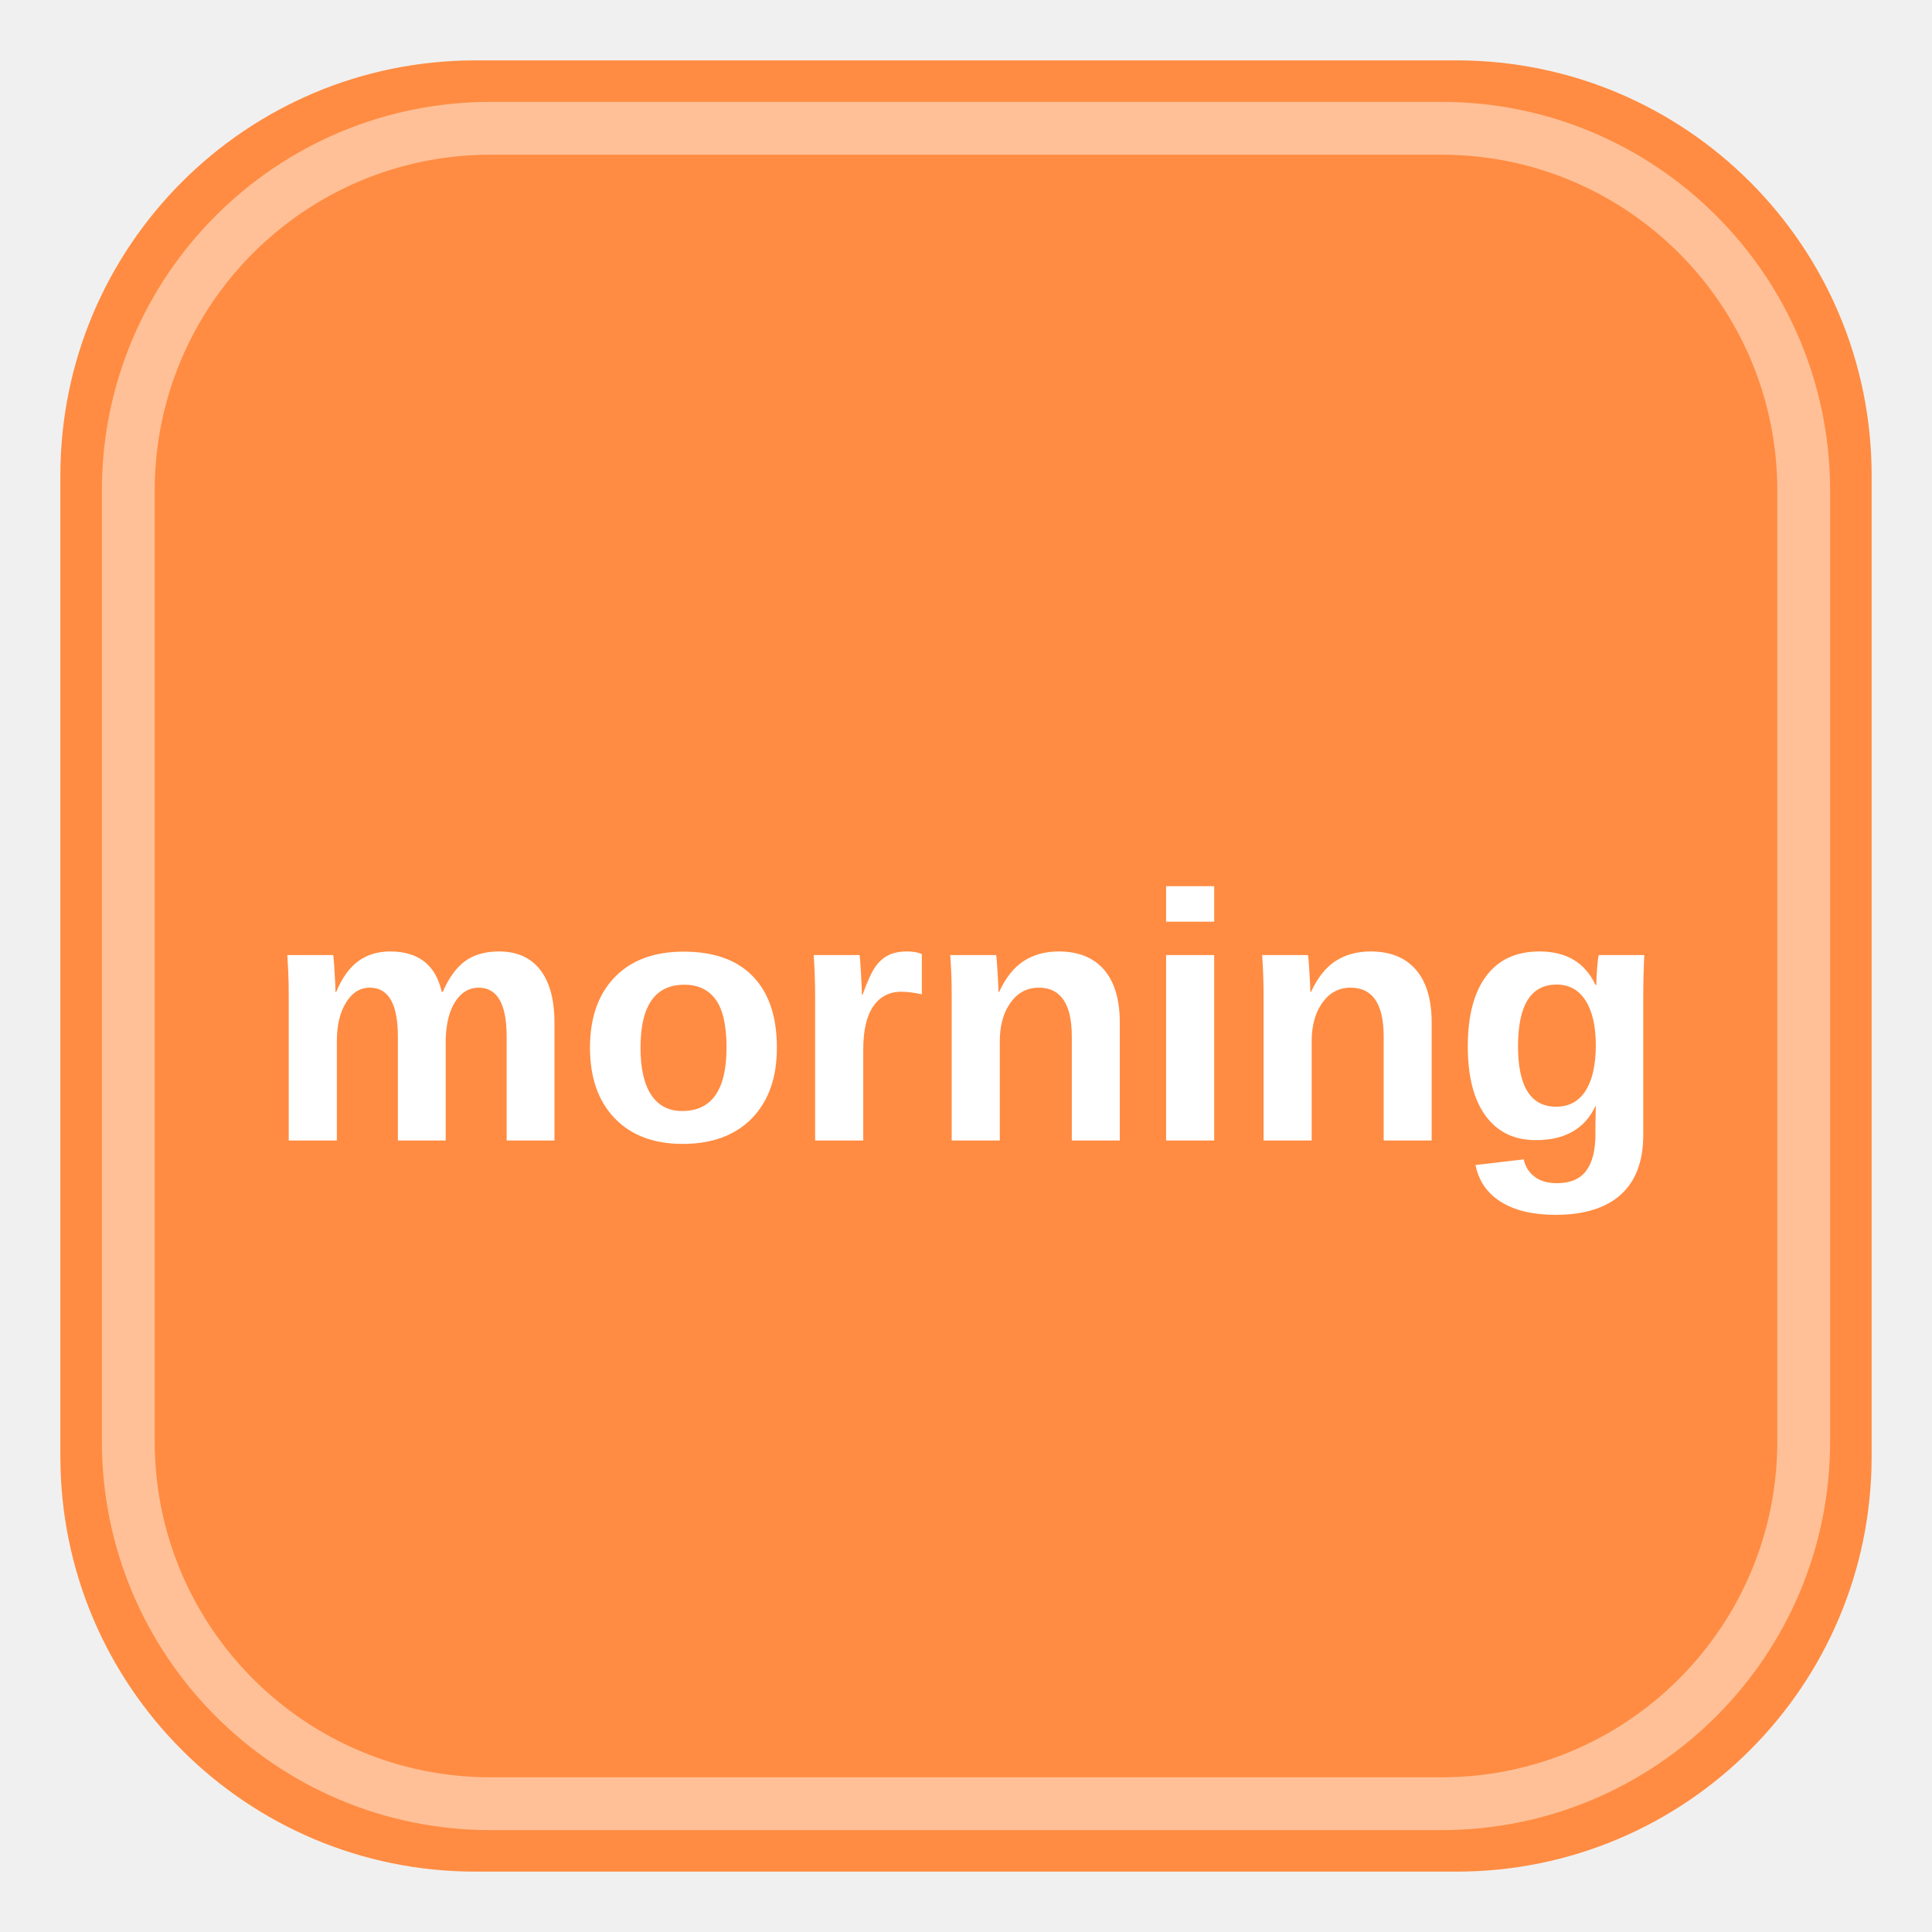
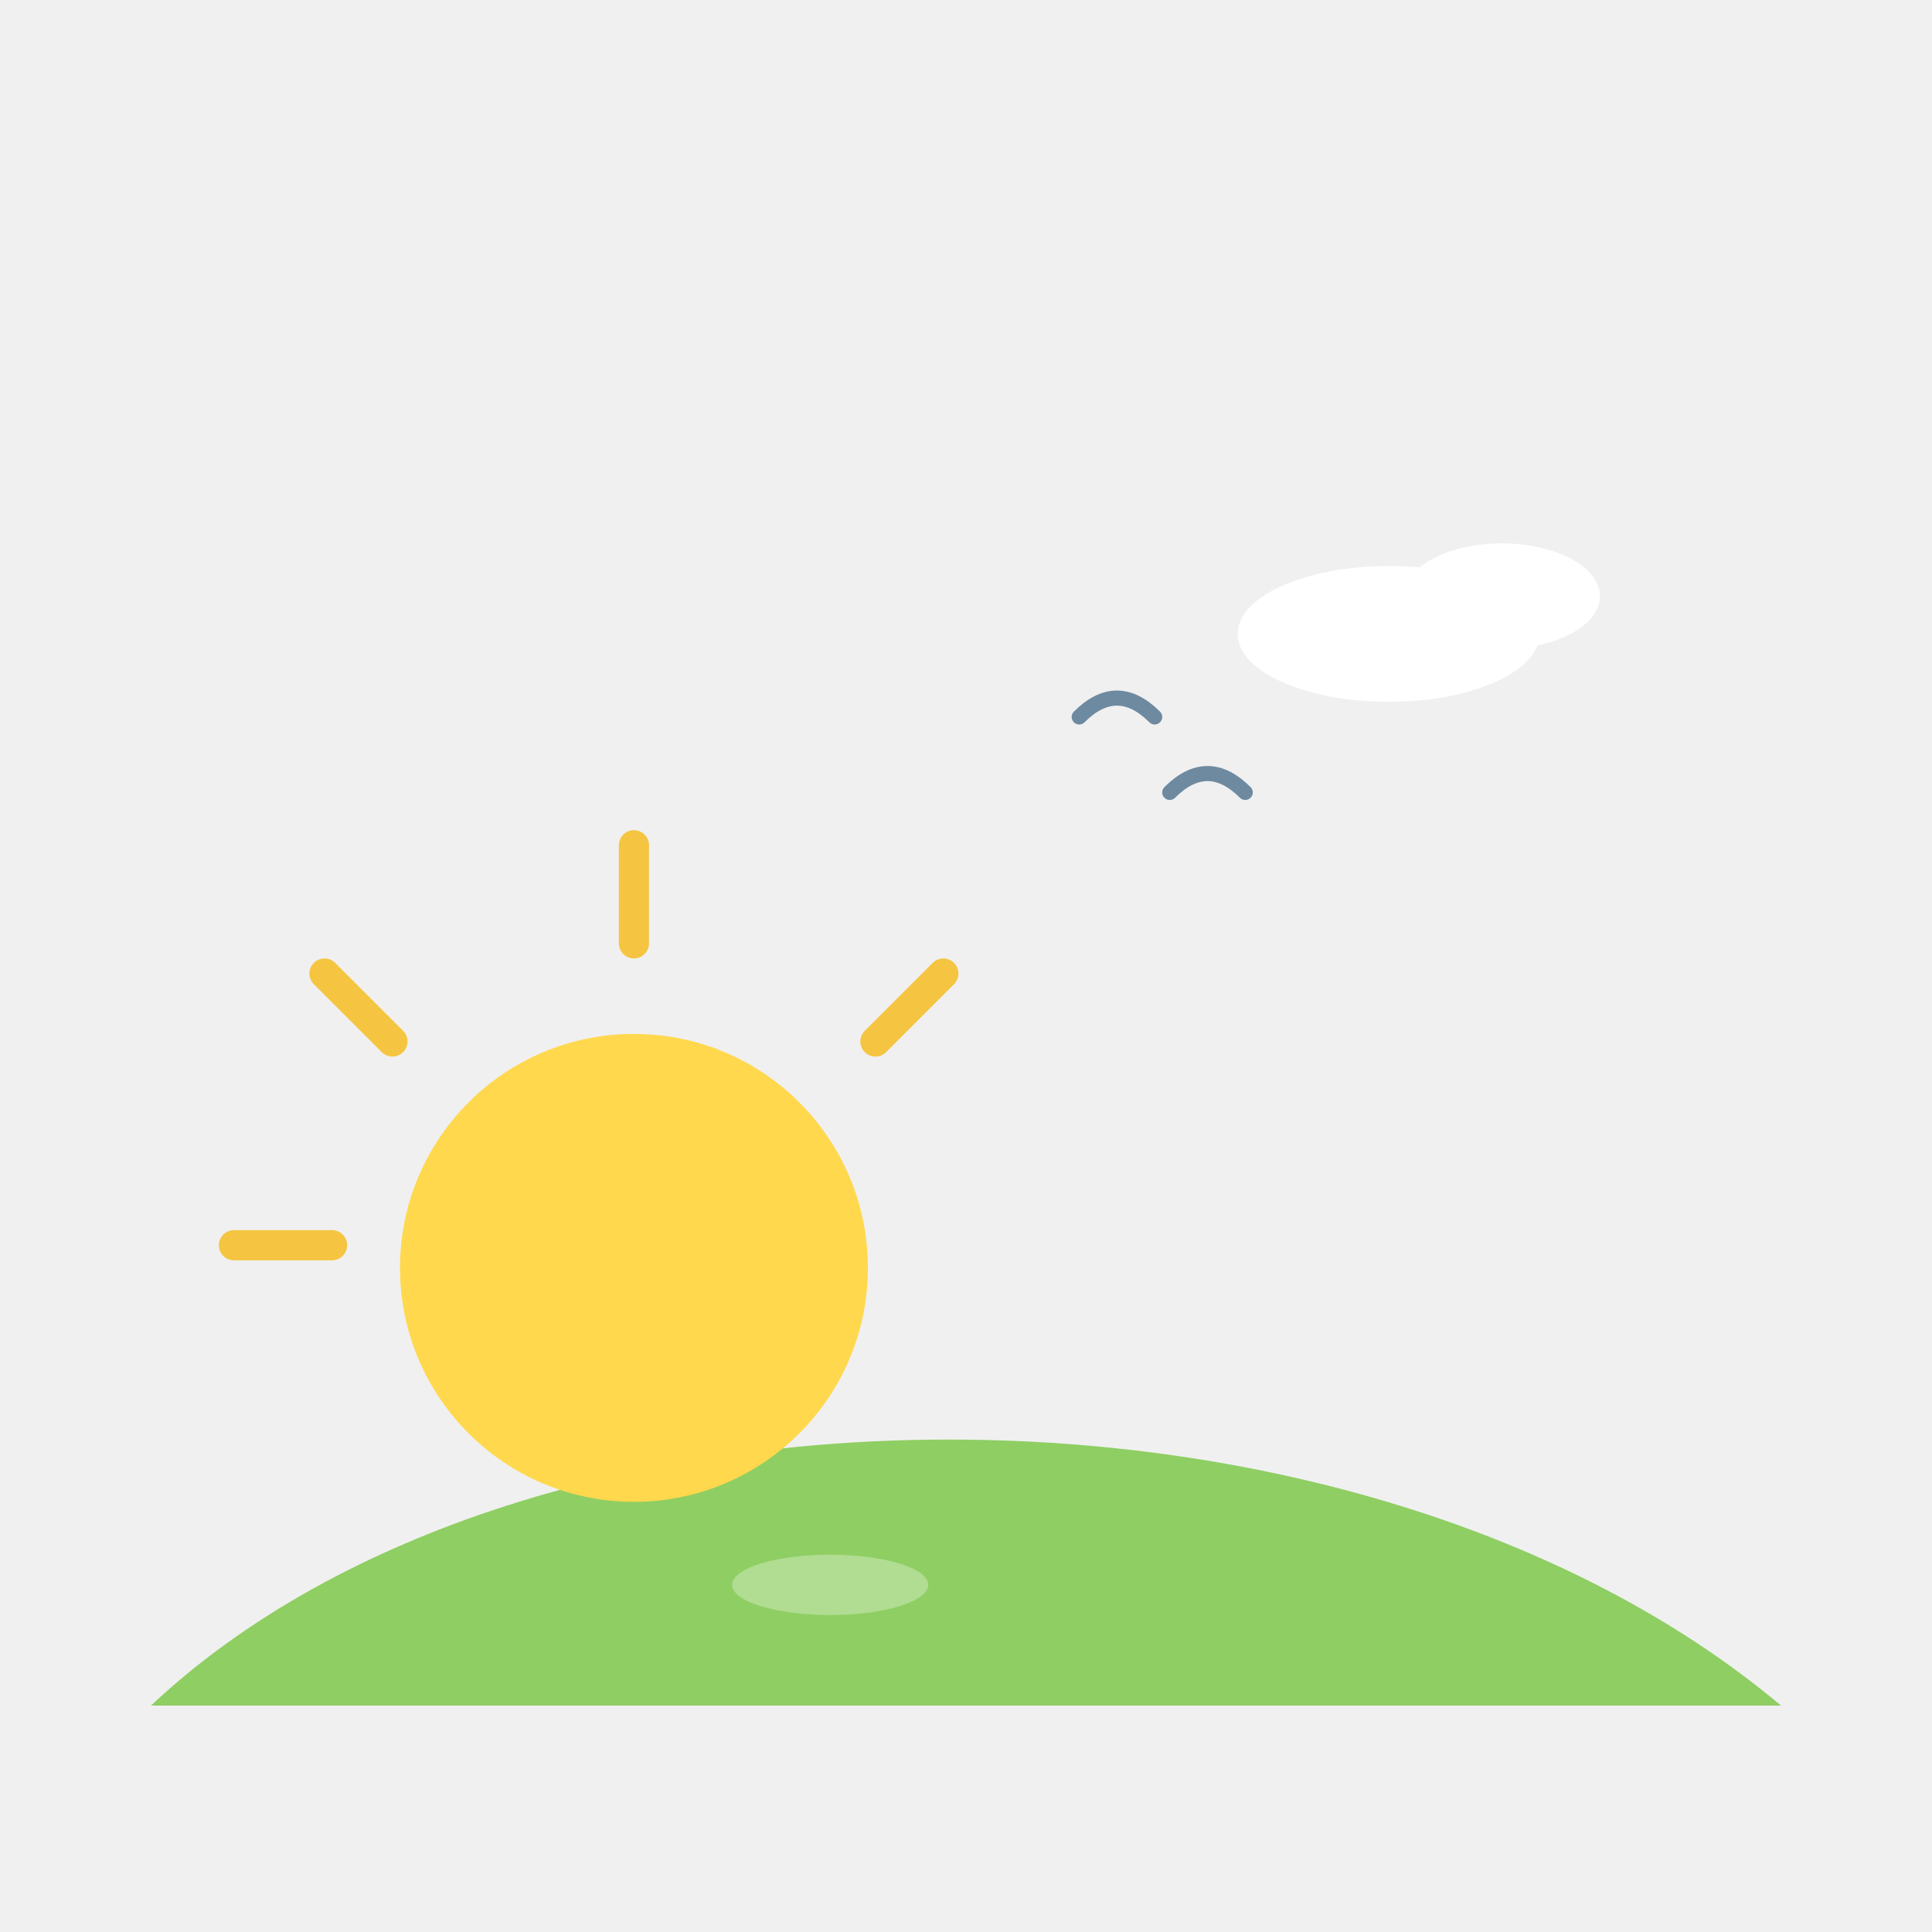
<svg xmlns="http://www.w3.org/2000/svg" width="512" height="512" viewBox="0 0 512 512">
-   <rect x="16" y="16" width="480" height="480" rx="110" fill="#FF8C42" />
-   <rect x="34" y="34" width="444" height="444" rx="96" fill="none" stroke="rgba(255,255,255,0.45)" stroke-width="14" />
-   <text x="256" y="270" font-family="Arial, Helvetica, sans-serif" font-weight="bold" font-size="93" fill="#FFFFFF" text-anchor="middle" dominant-baseline="central">morning</text>
+   <path d="M40 452 C140 358 360 358 472 452 Z" fill="#8FCE63" />
+   <circle cx="168" cy="336" r="62" fill="#FFD84E" />
+   <path d="M168 250 L168 224" stroke="#F5C542" stroke-width="8" fill="none" stroke-linecap="round" stroke-linejoin="round" opacity="1" />
+   <path d="M104 276 L86 258" stroke="#F5C542" stroke-width="8" fill="none" stroke-linecap="round" stroke-linejoin="round" opacity="1" />
+   <path d="M232 276 L250 258" stroke="#F5C542" stroke-width="8" fill="none" stroke-linecap="round" stroke-linejoin="round" opacity="1" />
+   <path d="M88 330 L62 330" stroke="#F5C542" stroke-width="8" fill="none" stroke-linecap="round" stroke-linejoin="round" opacity="1" />
+   <ellipse cx="368" cy="168" rx="40" ry="18" fill="#FFFFFF" />
+   <ellipse cx="398" cy="158" rx="26" ry="14" fill="#FFFFFF" />
+   <path d="M286 190 Q296 180 306 190" stroke="#6E8AA0" stroke-width="4" fill="none" stroke-linecap="round" stroke-linejoin="round" opacity="1" />
+   <path d="M310 210 Q320 200 330 210" stroke="#6E8AA0" stroke-width="4" fill="none" stroke-linecap="round" stroke-linejoin="round" opacity="1" />
+   <ellipse cx="220" cy="420" rx="26" ry="8" fill="#FFFFFF" opacity="0.3" />
</svg>
